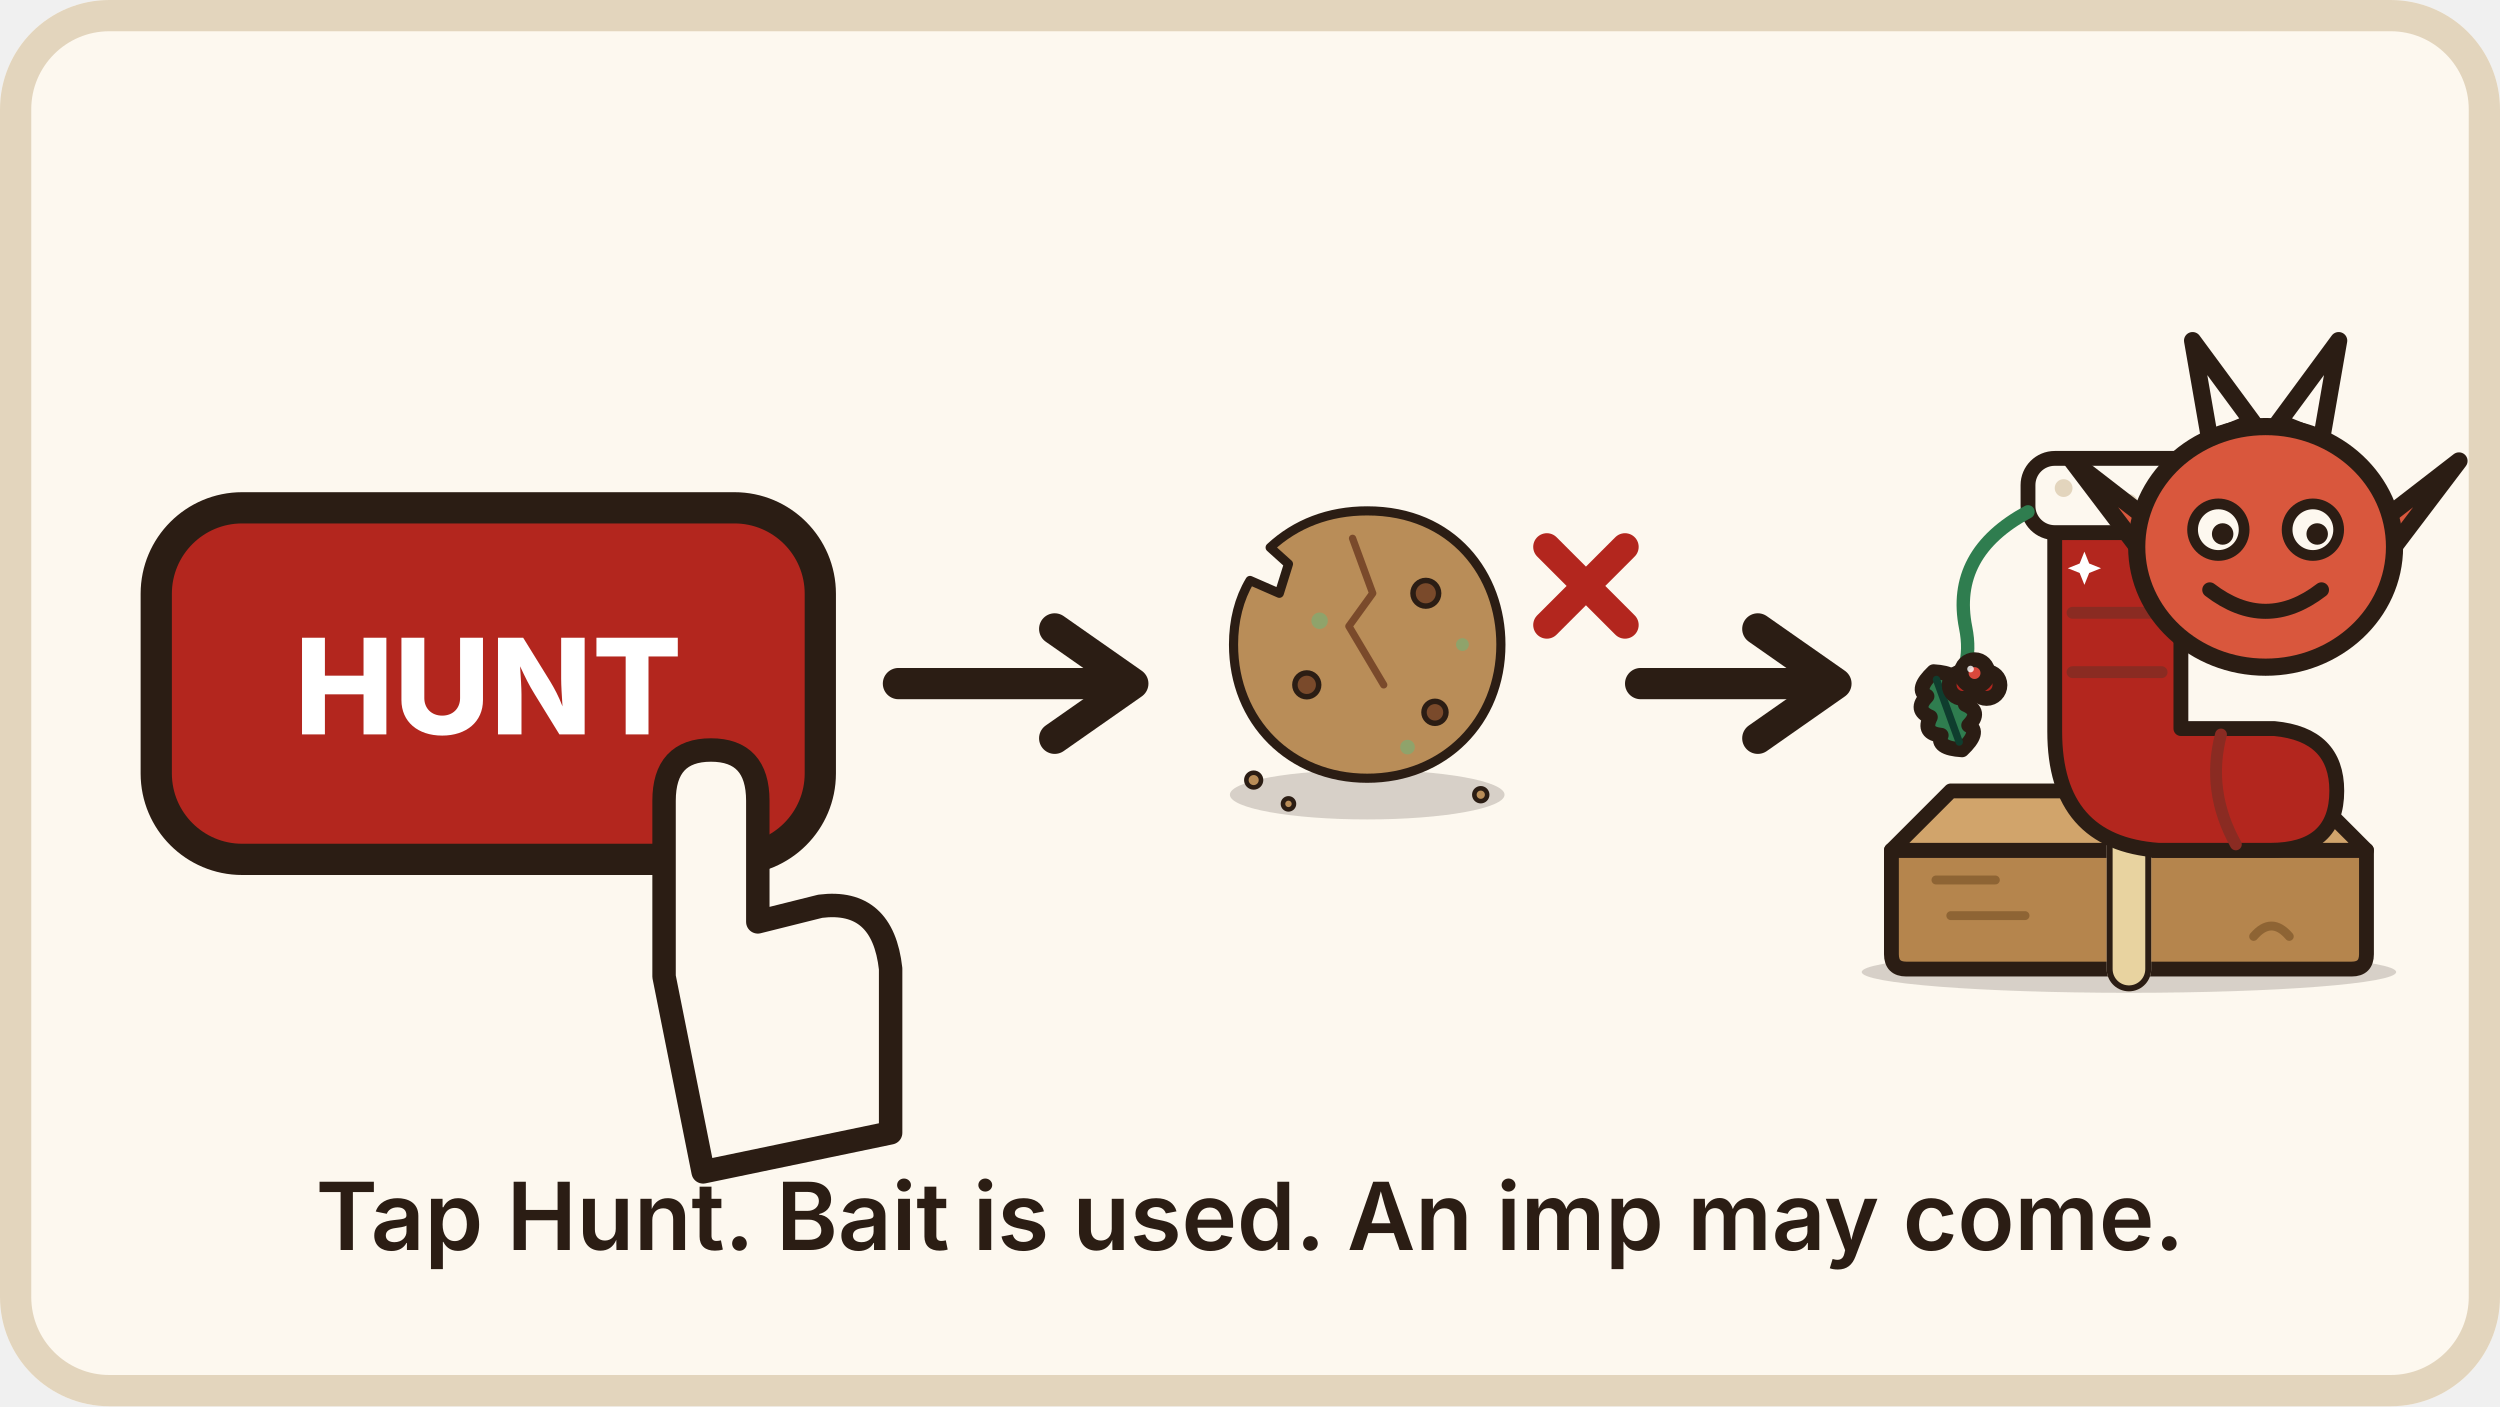
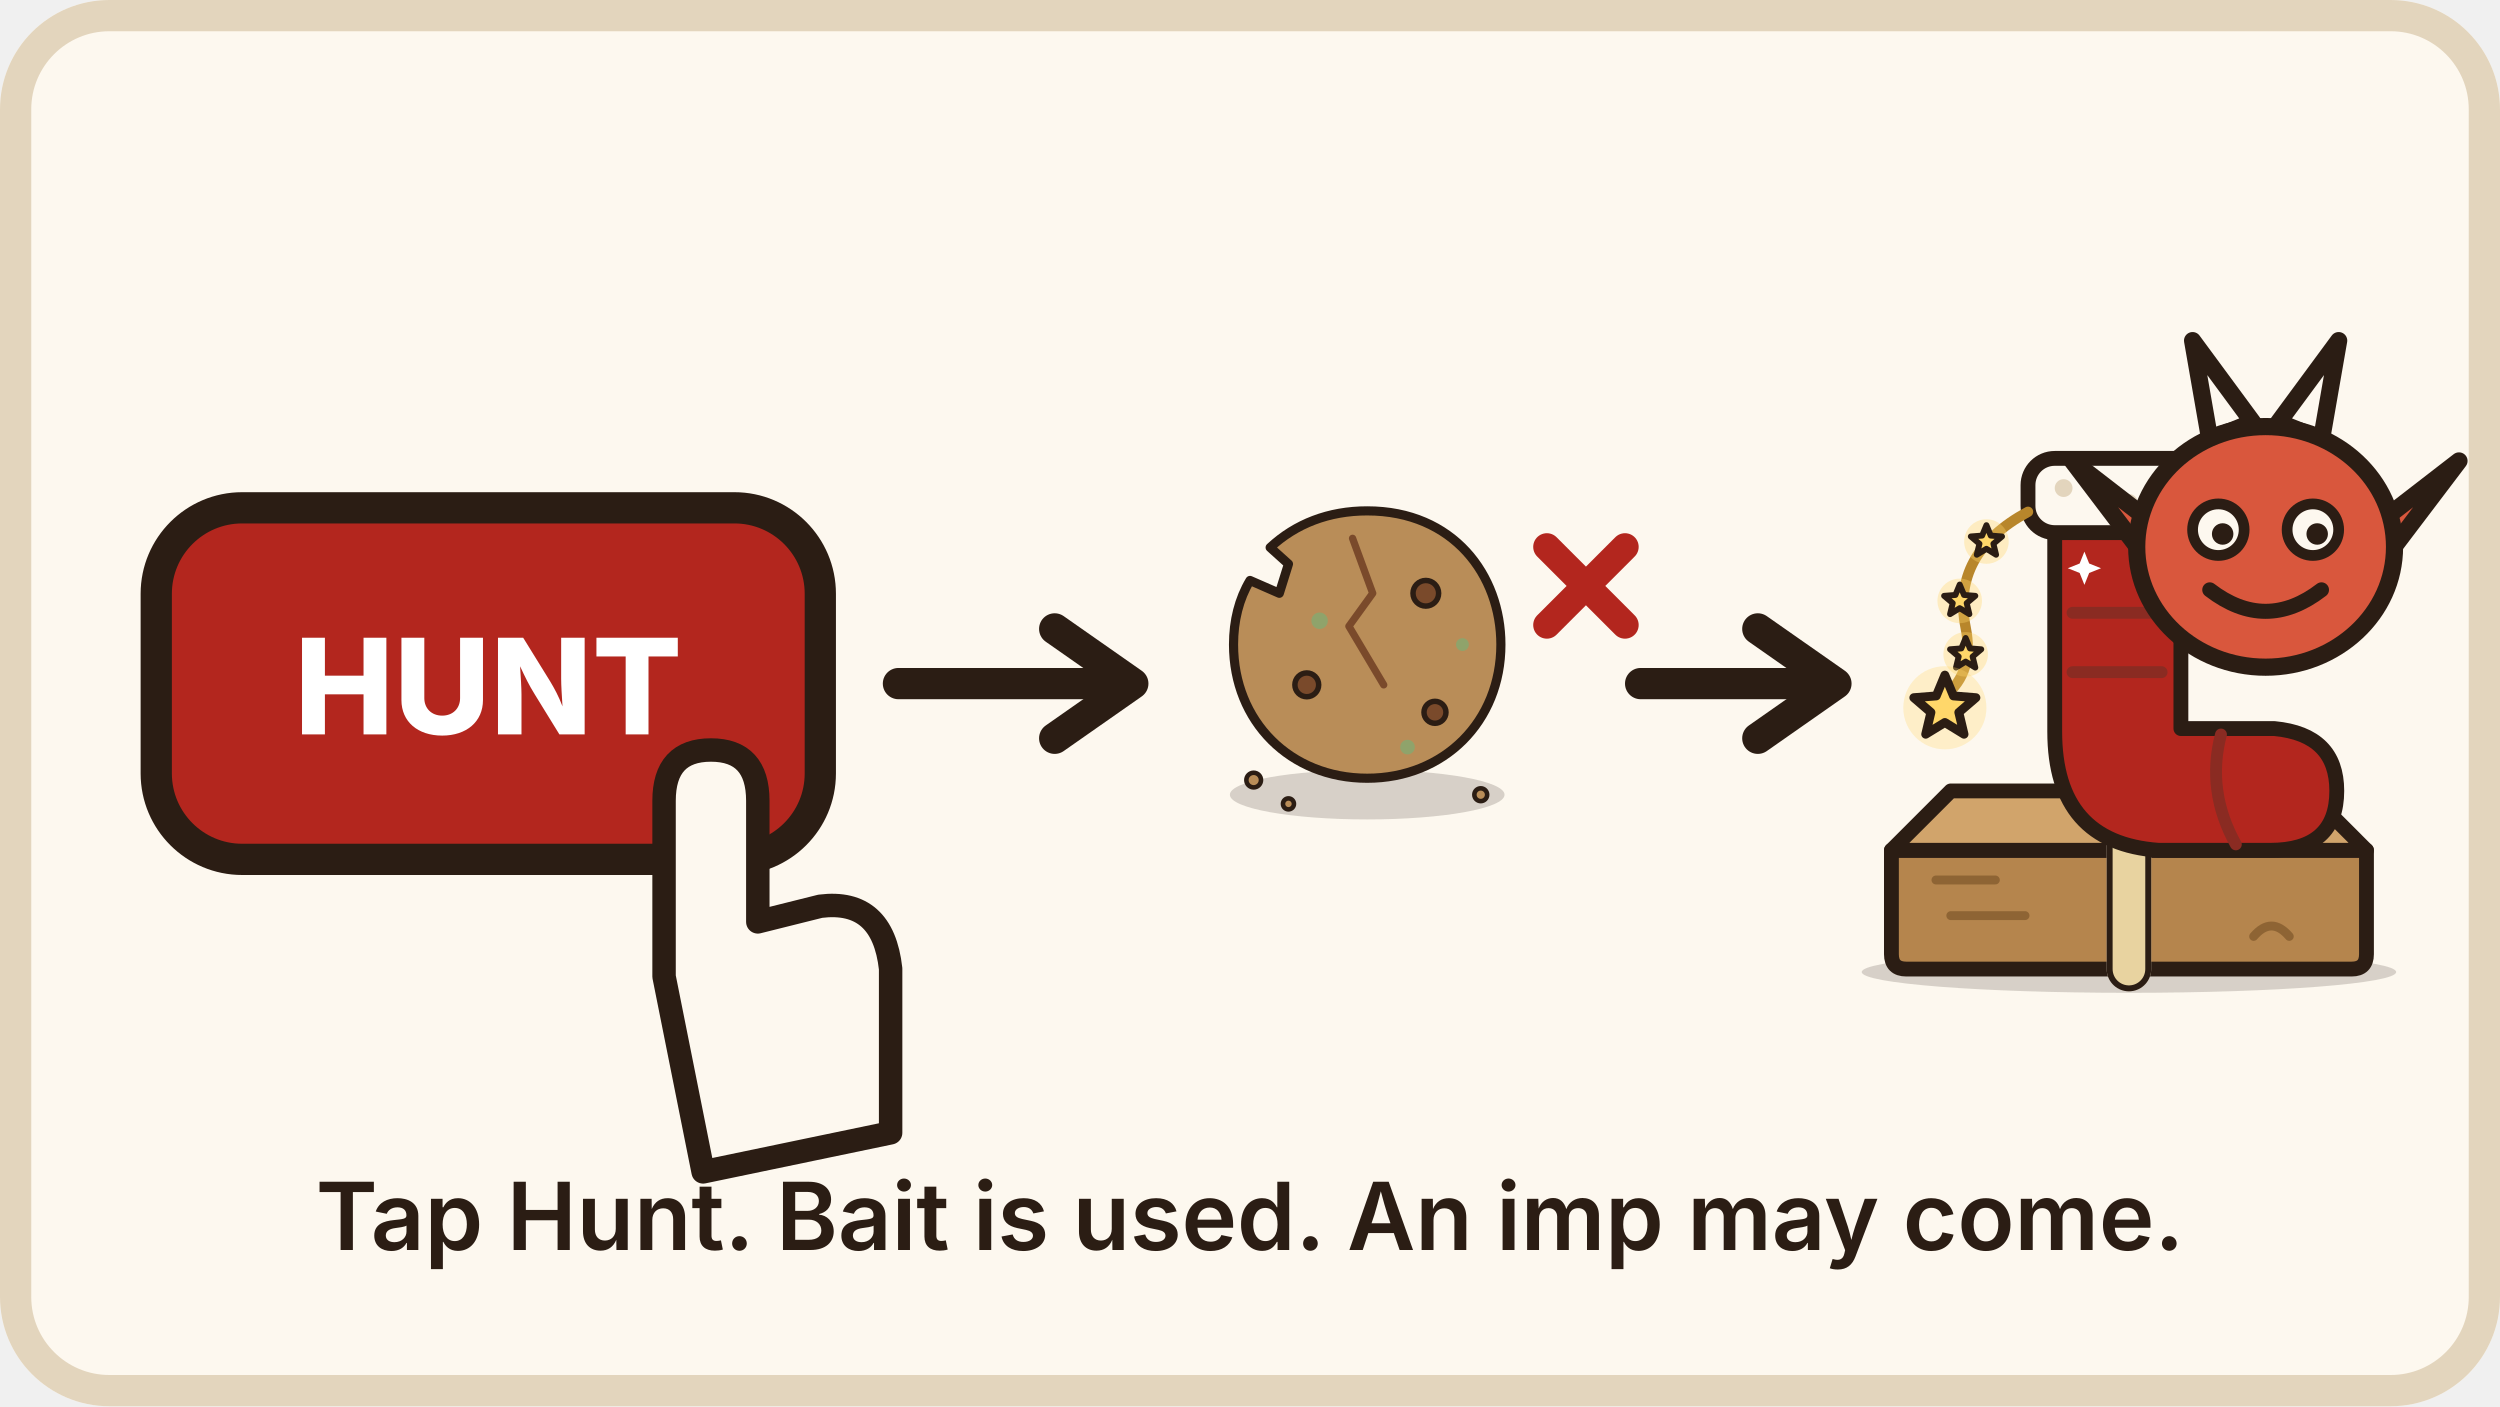
<svg xmlns="http://www.w3.org/2000/svg" viewBox="0 0 640 360" width="640" height="360" role="img" aria-label="How to play, hunt: a big red Hunt button being tapped, an arrow to a cookie being used up, an arrow to an imp appearing at a trap">
  <g>
    <rect x="0" y="0" width="640" height="360" rx="28" fill="#fdf8ef" />
    <g>
      <rect x="40" y="130" width="170" height="90" rx="22" fill="#b3261e" stroke="#2b1d14" stroke-width="8" stroke-linejoin="round" stroke-linecap="round" />
      <text x="125" y="188" text-anchor="middle" font-family="system-ui, -apple-system, 'Segoe UI', sans-serif" font-weight="800" font-size="34" fill="#ffffff">HUNT</text>
      <path d="M170 250 L170 205 Q170 192 182 192 Q194 192 194 205 L194 236 L210 232 Q226 230 228 248 L228 290 L180 300 Z" fill="#fdf8ef" stroke="#2b1d14" stroke-width="6" stroke-linejoin="round" stroke-linecap="round" />
      <g>
        <path d="M230 175 L284 175" fill="none" stroke="#2b1d14" stroke-width="8" stroke-linejoin="round" stroke-linecap="round" />
        <path d="M270 161 L290 175 L270 189" fill="none" stroke="#2b1d14" stroke-width="8" stroke-linejoin="round" stroke-linecap="round" />
      </g>
      <g transform="translate(290 105) scale(0.2344)">
        <g>
          <ellipse cx="256" cy="420" rx="150" ry="27" fill="#2b1d14" opacity="0.18" />
          <path d="M256 110 C350 110 402 180 402 256 C402 340 340 402 256 402 C172 402 110 340 110 256 C110 230 116 206 128 186 L160 200 L170 168 L150 150 C178 124 214 110 256 110 Z" fill="#b98d58" stroke="#2b1d14" stroke-width="10" stroke-linejoin="round" stroke-linecap="round" />
          <path d="M240 140 L262 200 L236 236 L274 300" fill="none" stroke="#7a4a2b" stroke-width="8" stroke-linejoin="round" stroke-linecap="round" />
          <circle cx="320" cy="200" r="14" fill="#7a4a2b" stroke="#2b1d14" stroke-width="6" stroke-linejoin="round" stroke-linecap="round" />
          <circle cx="190" cy="300" r="13" fill="#7a4a2b" stroke="#2b1d14" stroke-width="6" stroke-linejoin="round" stroke-linecap="round" />
          <circle cx="330" cy="330" r="12" fill="#7a4a2b" stroke="#2b1d14" stroke-width="6" stroke-linejoin="round" stroke-linecap="round" />
          <circle cx="204" cy="230" r="9" fill="#8fa36b" />
          <circle cx="300" cy="368" r="8" fill="#8fa36b" />
          <circle cx="360" cy="256" r="7" fill="#8fa36b" />
          <circle cx="132" cy="404" r="8" fill="#b98d58" stroke="#2b1d14" stroke-width="5" stroke-linejoin="round" stroke-linecap="round" />
          <circle cx="170" cy="430" r="6" fill="#b98d58" stroke="#2b1d14" stroke-width="5" stroke-linejoin="round" stroke-linecap="round" />
          <circle cx="380" cy="420" r="7" fill="#b98d58" stroke="#2b1d14" stroke-width="5" stroke-linejoin="round" stroke-linecap="round" />
        </g>
      </g>
      <path d="M396 140 L416 160 M416 140 L396 160" fill="none" stroke="#b3261e" stroke-width="7" stroke-linejoin="round" stroke-linecap="round" />
      <g>
        <path d="M420 175 L464 175" fill="none" stroke="#2b1d14" stroke-width="8" stroke-linejoin="round" stroke-linecap="round" />
        <path d="M450 161 L470 175 L450 189" fill="none" stroke="#2b1d14" stroke-width="8" stroke-linejoin="round" stroke-linecap="round" />
      </g>
      <g transform="translate(450 110) scale(0.3167)">
        <g transform="translate(300 340) scale(1.2) translate(-300 -340)">
          <g>
            <g>
              <ellipse cx="300" cy="422" rx="180" ry="14" fill="#2b1d14" opacity="0.18" />
              <path d="M140 340 L140 410 Q140 420 150 420 L450 420 Q460 420 460 410 L460 340 Z" fill="#b5854d" stroke="#2b1d14" stroke-width="10" stroke-linejoin="round" stroke-linecap="round" />
              <path d="M140 340 L180 300 L420 300 L460 340 Z" fill="#d1a46b" stroke="#2b1d14" stroke-width="10" stroke-linejoin="round" stroke-linecap="round" />
            </g>
            <path d="M300 300 L300 420" fill="none" stroke="#e3d5bd" stroke-width="30" stroke-linejoin="round" stroke-linecap="round" />
            <path d="M300 300 L300 420" fill="none" stroke="#2b1d14" stroke-width="30" stroke-linejoin="round" stroke-linecap="round" />
            <path d="M300 300 L300 420" fill="none" stroke="#e8d3a0" stroke-width="22" stroke-linejoin="round" stroke-linecap="round" />
            <path d="M170 360 L210 360 M180 384 L230 384" fill="none" stroke="#8e6434" stroke-width="6" stroke-linejoin="round" stroke-linecap="round" />
            <path d="M384 398 q12 -14 24 0" fill="none" stroke="#8e6434" stroke-width="6" stroke-linejoin="round" stroke-linecap="round" />
          </g>
        </g>
        <g transform="translate(300 340) scale(1.2) translate(-300 -340)">
          <g>
            <path d="M250 110 L250 260 Q250 335 320 340 L395 340 Q440 340 440 300 Q440 262 398 258 L335 258 L335 110 Z" fill="#b3261e" stroke="#2b1d14" stroke-width="10" stroke-linejoin="round" stroke-linecap="round" />
            <path d="M262 180 L322 180 M262 220 L322 220" fill="none" stroke="#8a2b22" stroke-width="8" stroke-linejoin="round" stroke-linecap="round" />
            <path d="M362 262 Q352 300 372 336" fill="none" stroke="#8a2b22" stroke-width="8" stroke-linejoin="round" stroke-linecap="round" />
            <rect x="232" y="76" width="122" height="50" rx="18" fill="#fdf8ef" stroke="#2b1d14" stroke-width="10" stroke-linejoin="round" stroke-linecap="round" />
            <circle cx="256" cy="96" r="6" fill="#e3d5bd" />
            <circle cx="300" cy="106" r="6" fill="#e3d5bd" />
            <circle cx="332" cy="92" r="6" fill="#e3d5bd" />
-             <path d="M232 112 Q180 140 190 190 Q196 220 176 236" fill="none" stroke="#2f7d4f" stroke-width="9" stroke-linejoin="round" stroke-linecap="round" />
-             <g transform="translate(178 246) rotate(70)">
-               <path d="M-28 0 Q-21 -16.128 -14 -9.856 Q-8.4 -21.504 0 -12.544 Q8.4 -21.504 14 -9.856 Q21 -16.128 28 0 Q21 16.128 14 9.856 Q8.4 21.504 0 12.544 Q-8.4 21.504 -14 9.856 Q-21 16.128 -28 0 Z" fill="#2f7d4f" stroke="#2b1d14" stroke-width="10" stroke-linejoin="round" stroke-linecap="round" />
-               <path d="M-22.4 0 L22.4 0" fill="none" stroke="#0f3d2e" stroke-width="5" stroke-linejoin="round" stroke-linecap="round" />
+             <path d="M232 112 Q180 140 190 190 Q196 220 176 236" fill="none" stroke="#b8862b" stroke-width="7" stroke-linejoin="round" stroke-linecap="round" />
+             <path d="M354 112 Q398 132 386 170" fill="none" stroke="#b8862b" stroke-width="7" stroke-linejoin="round" stroke-linecap="round" />
+             <g>
+               <circle cx="204" cy="132" r="15" fill="#ffd76a" opacity="0.35" />
+               <polygon points="204,121 206.9,128 214.5,128.6 208.7,133.5 210.5,140.9 204,136.9 197.5,140.9 199.3,133.5 193.5,128.6 201.1,128" fill="#ffd76a" stroke="#2b1d14" stroke-width="4" stroke-linejoin="round" stroke-linecap="round" />
            </g>
            <g>
-               <circle cx="187.9" cy="228.7" r="9" fill="#b3261e" stroke="#2b1d14" stroke-width="10" stroke-linejoin="round" stroke-linecap="round" />
-               <circle cx="204.1" cy="228.7" r="9" fill="#b3261e" stroke="#2b1d14" stroke-width="10" stroke-linejoin="round" stroke-linecap="round" />
-               <circle cx="196" cy="220.6" r="9" fill="#d9483c" stroke="#2b1d14" stroke-width="10" stroke-linejoin="round" stroke-linecap="round" />
-               <circle cx="193.3" cy="217.9" r="2.25" fill="#ffffff" opacity="0.8" />
+               <circle cx="186" cy="172" r="15" fill="#ffd76a" opacity="0.35" />
+               <polygon points="186,161 188.9,168 196.5,168.6 190.7,173.5 192.5,180.9 186,176.9 179.5,180.9 181.3,173.5 175.5,168.6 183.1,168" fill="#ffd76a" stroke="#2b1d14" stroke-width="4" stroke-linejoin="round" stroke-linecap="round" />
            </g>
-             <path d="M354 112 Q398 132 386 170" fill="none" stroke="#2f7d4f" stroke-width="9" stroke-linejoin="round" stroke-linecap="round" />
-             <g transform="translate(392 182) rotate(110)">
-               <path d="M-24 0 Q-18 -13.824 -12 -8.448 Q-7.2 -18.432 0 -10.752 Q7.2 -18.432 12 -8.448 Q18 -13.824 24 0 Q18 13.824 12 8.448 Q7.2 18.432 0 10.752 Q-7.2 18.432 -12 8.448 Q-18 13.824 -24 0 Z" fill="#4fa36b" stroke="#2b1d14" stroke-width="10" stroke-linejoin="round" stroke-linecap="round" />
-               <path d="M-19.2 0 L19.2 0" fill="none" stroke="#0f3d2e" stroke-width="5" stroke-linejoin="round" stroke-linecap="round" />
+             <g>
+               <circle cx="190" cy="208" r="15" fill="#ffd76a" opacity="0.35" />
+               <polygon points="190,197 192.9,204 200.5,204.6 194.7,209.5 196.5,216.9 190,212.9 183.5,216.9 185.3,209.5 179.5,204.6 187.1,204" fill="#ffd76a" stroke="#2b1d14" stroke-width="4" stroke-linejoin="round" stroke-linecap="round" />
            </g>
+             <g>
+               <circle cx="374" cy="124" r="15" fill="#ffd76a" opacity="0.35" />
+               <polygon points="374,113 376.9,120 384.5,120.6 378.7,125.5 380.5,132.9 374,128.9 367.5,132.9 369.3,125.5 363.5,120.6 371.1,120" fill="#ffd76a" stroke="#2b1d14" stroke-width="4" stroke-linejoin="round" stroke-linecap="round" />
+             </g>
+             <g>
+               <circle cx="390" cy="156" r="15" fill="#ffd76a" opacity="0.35" />
+               <polygon points="390,145 392.9,152 400.5,152.6 394.7,157.5 396.5,164.9 390,160.9 383.5,164.9 385.3,157.5 379.5,152.6 387.1,152" fill="#ffd76a" stroke="#2b1d14" stroke-width="4" stroke-linejoin="round" stroke-linecap="round" />
+             </g>
+             <circle cx="176" cy="244" r="28" fill="#ffd76a" opacity="0.3" />
+             <polygon points="176,222 181.8,236 196.9,237.2 185.4,247.1 188.9,261.8 176,253.9 163.1,261.8 166.6,247.1 155.1,237.2 170.2,236" fill="#ffd76a" stroke="#2b1d14" stroke-width="6" stroke-linejoin="round" stroke-linecap="round" />
            <path d="M270 138.8 L273.2 146.8 L281.2 150 L273.2 153.2 L270 161.2 L266.8 153.2 L258.8 150 L266.8 146.8 Z" fill="#ffffff" />
          </g>
        </g>
      </g>
      <g transform="translate(580 140) scale(0.55)">
        <path d="M-46 -6 L-90 -40 L-40 26 Z M46 -6 L90 -40 L40 26 Z" fill="#d9573d" stroke="#2b1d14" stroke-width="8" stroke-linejoin="round" stroke-linecap="round" />
        <path d="M-26 -50 L-34 -96 L-6 -58 Z M26 -50 L34 -96 L6 -58 Z" fill="#fdf8ef" stroke="#2b1d14" stroke-width="8" stroke-linejoin="round" stroke-linecap="round" />
        <ellipse cx="0" cy="0" rx="60" ry="56" fill="#d9573d" stroke="#2b1d14" stroke-width="8" stroke-linejoin="round" stroke-linecap="round" />
        <circle cx="-22" cy="-8" r="12" fill="#fdf8ef" stroke="#2b1d14" stroke-width="5" stroke-linejoin="round" stroke-linecap="round" />
        <circle cx="22" cy="-8" r="12" fill="#fdf8ef" stroke="#2b1d14" stroke-width="5" stroke-linejoin="round" stroke-linecap="round" />
        <circle cx="-20" cy="-6" r="5" fill="#2b1d14" />
        <circle cx="24" cy="-6" r="5" fill="#2b1d14" />
        <path d="M-26 20 Q0 40 26 20" fill="none" stroke="#2b1d14" stroke-width="7" stroke-linejoin="round" stroke-linecap="round" />
      </g>
      <text x="320" y="320" text-anchor="middle" font-family="system-ui, -apple-system, 'Segoe UI', sans-serif" font-weight="600" font-size="24" fill="#2b1d14">Tap Hunt. Bait is used. An imp may come.</text>
    </g>
    <rect x="4" y="4" width="632" height="352" rx="24" fill="none" stroke="#e3d5bd" stroke-width="8" />
  </g>
</svg>
